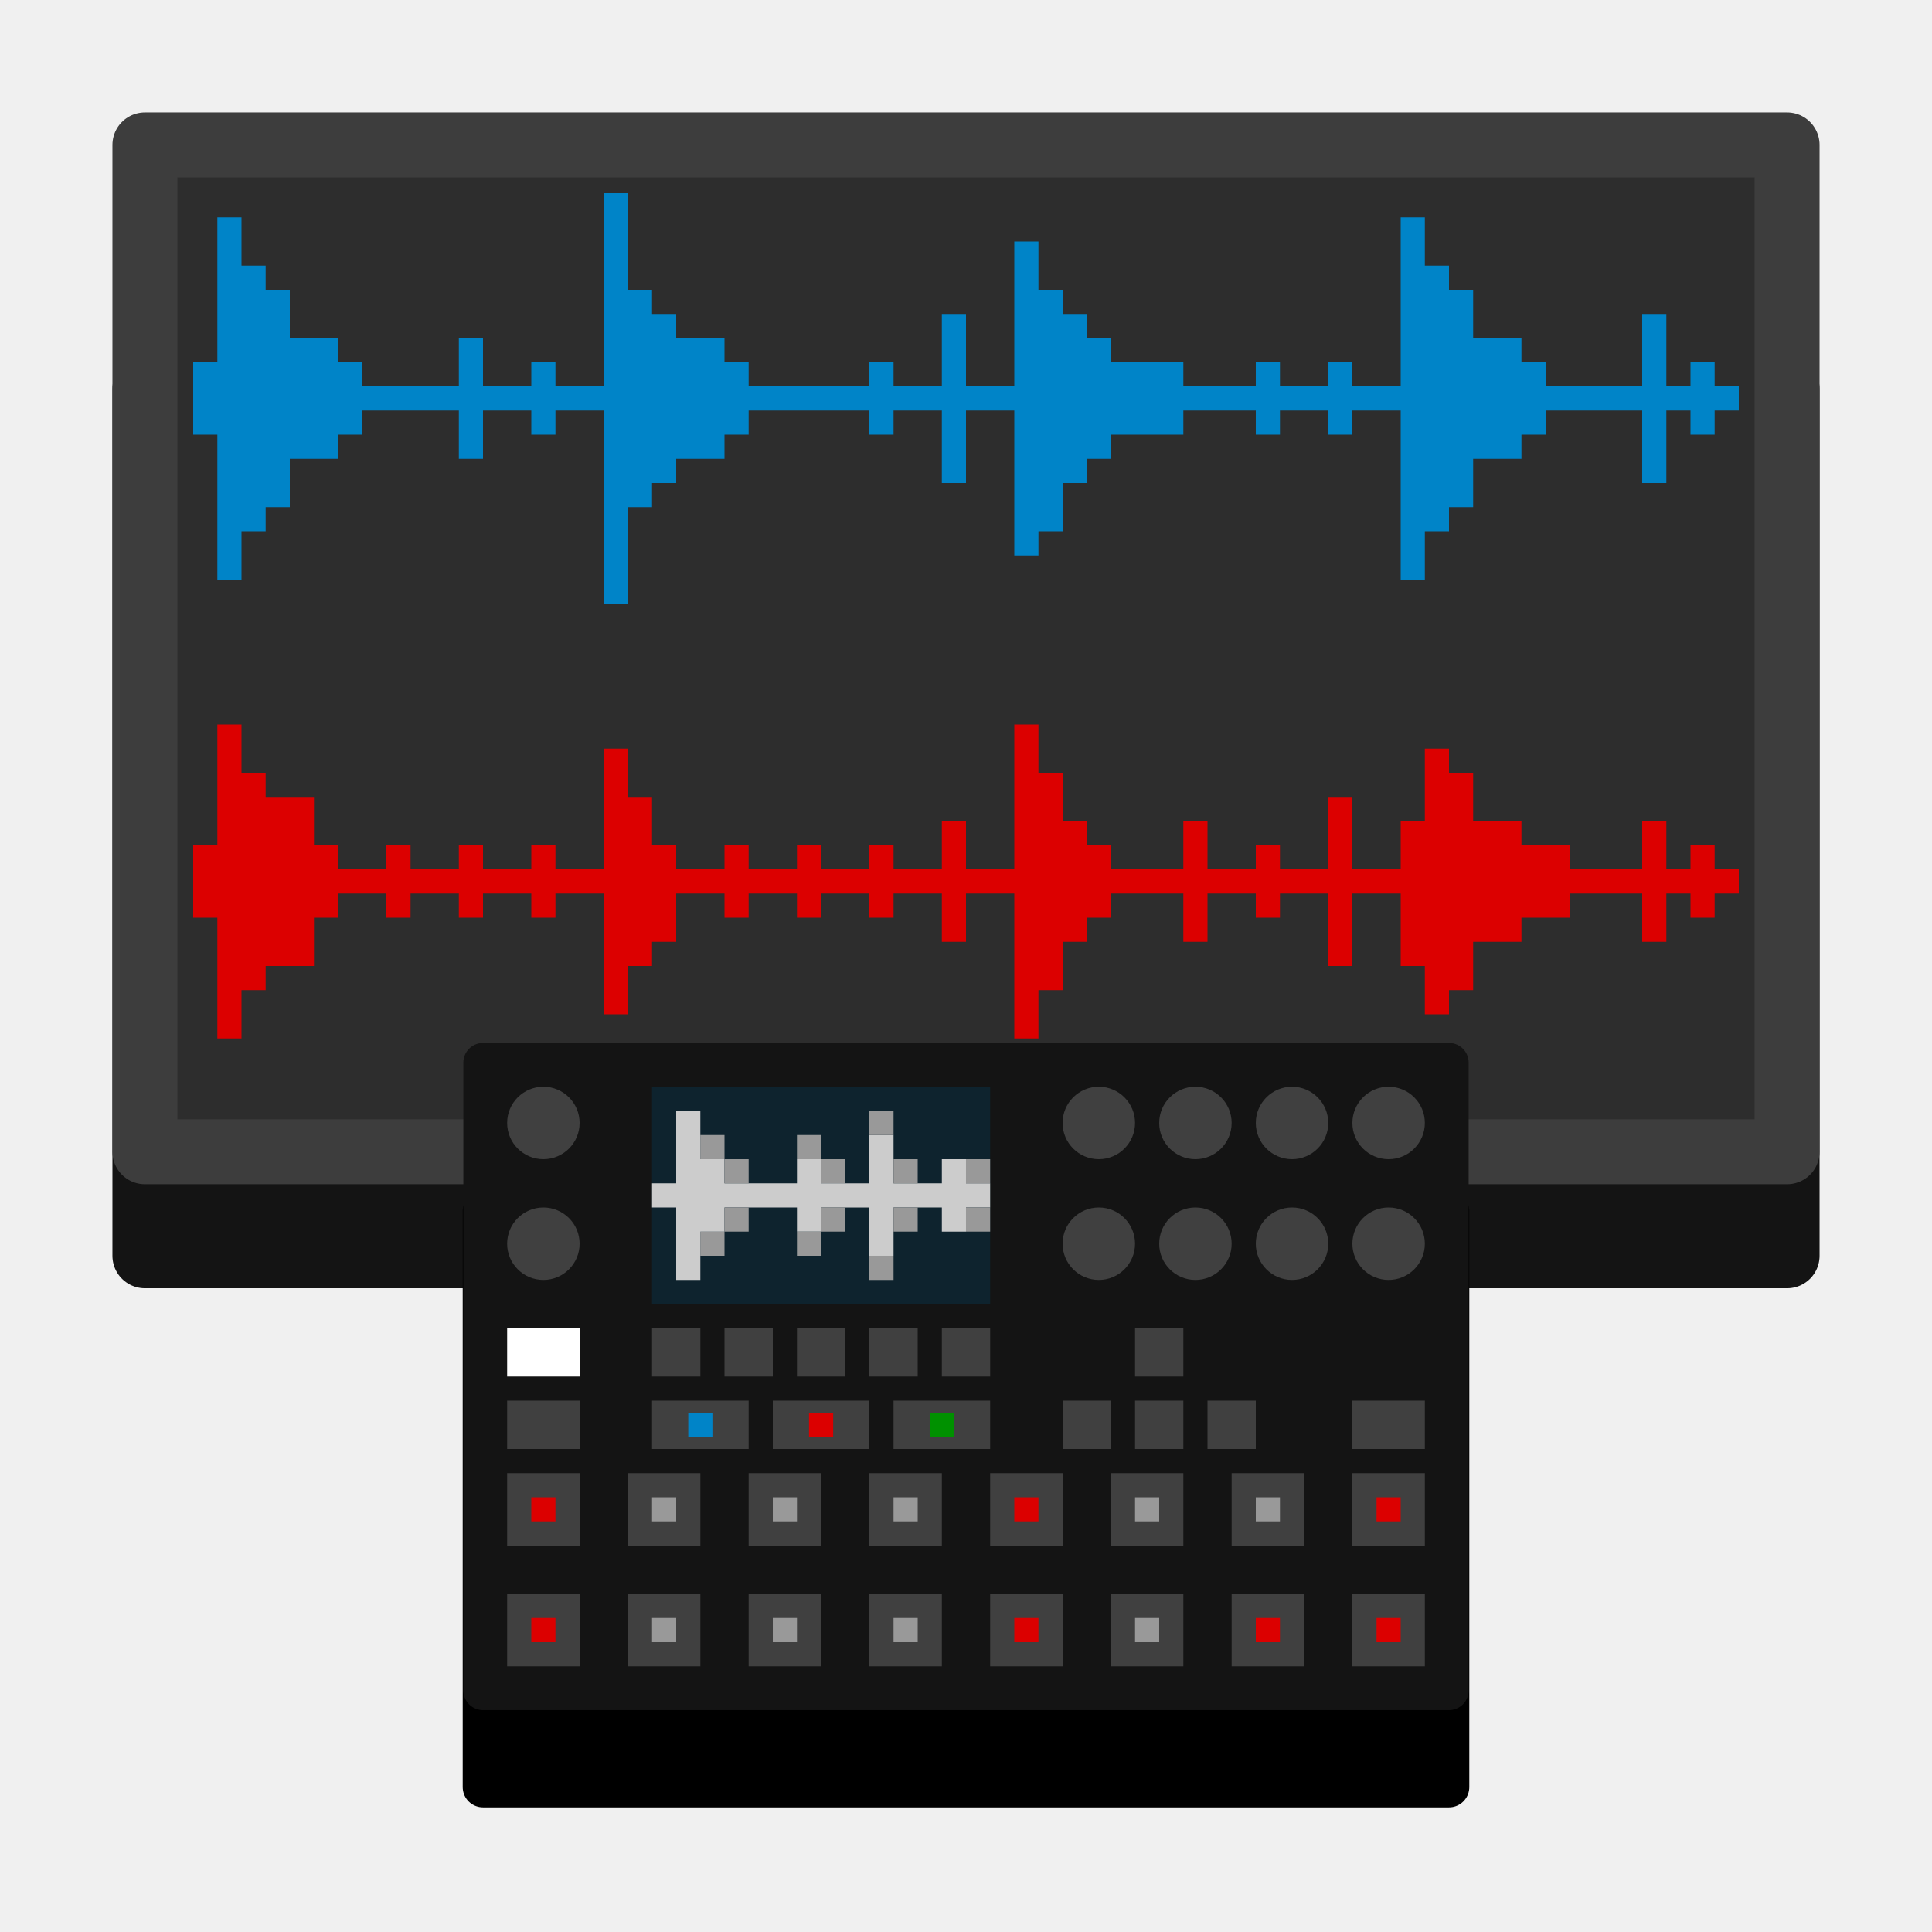
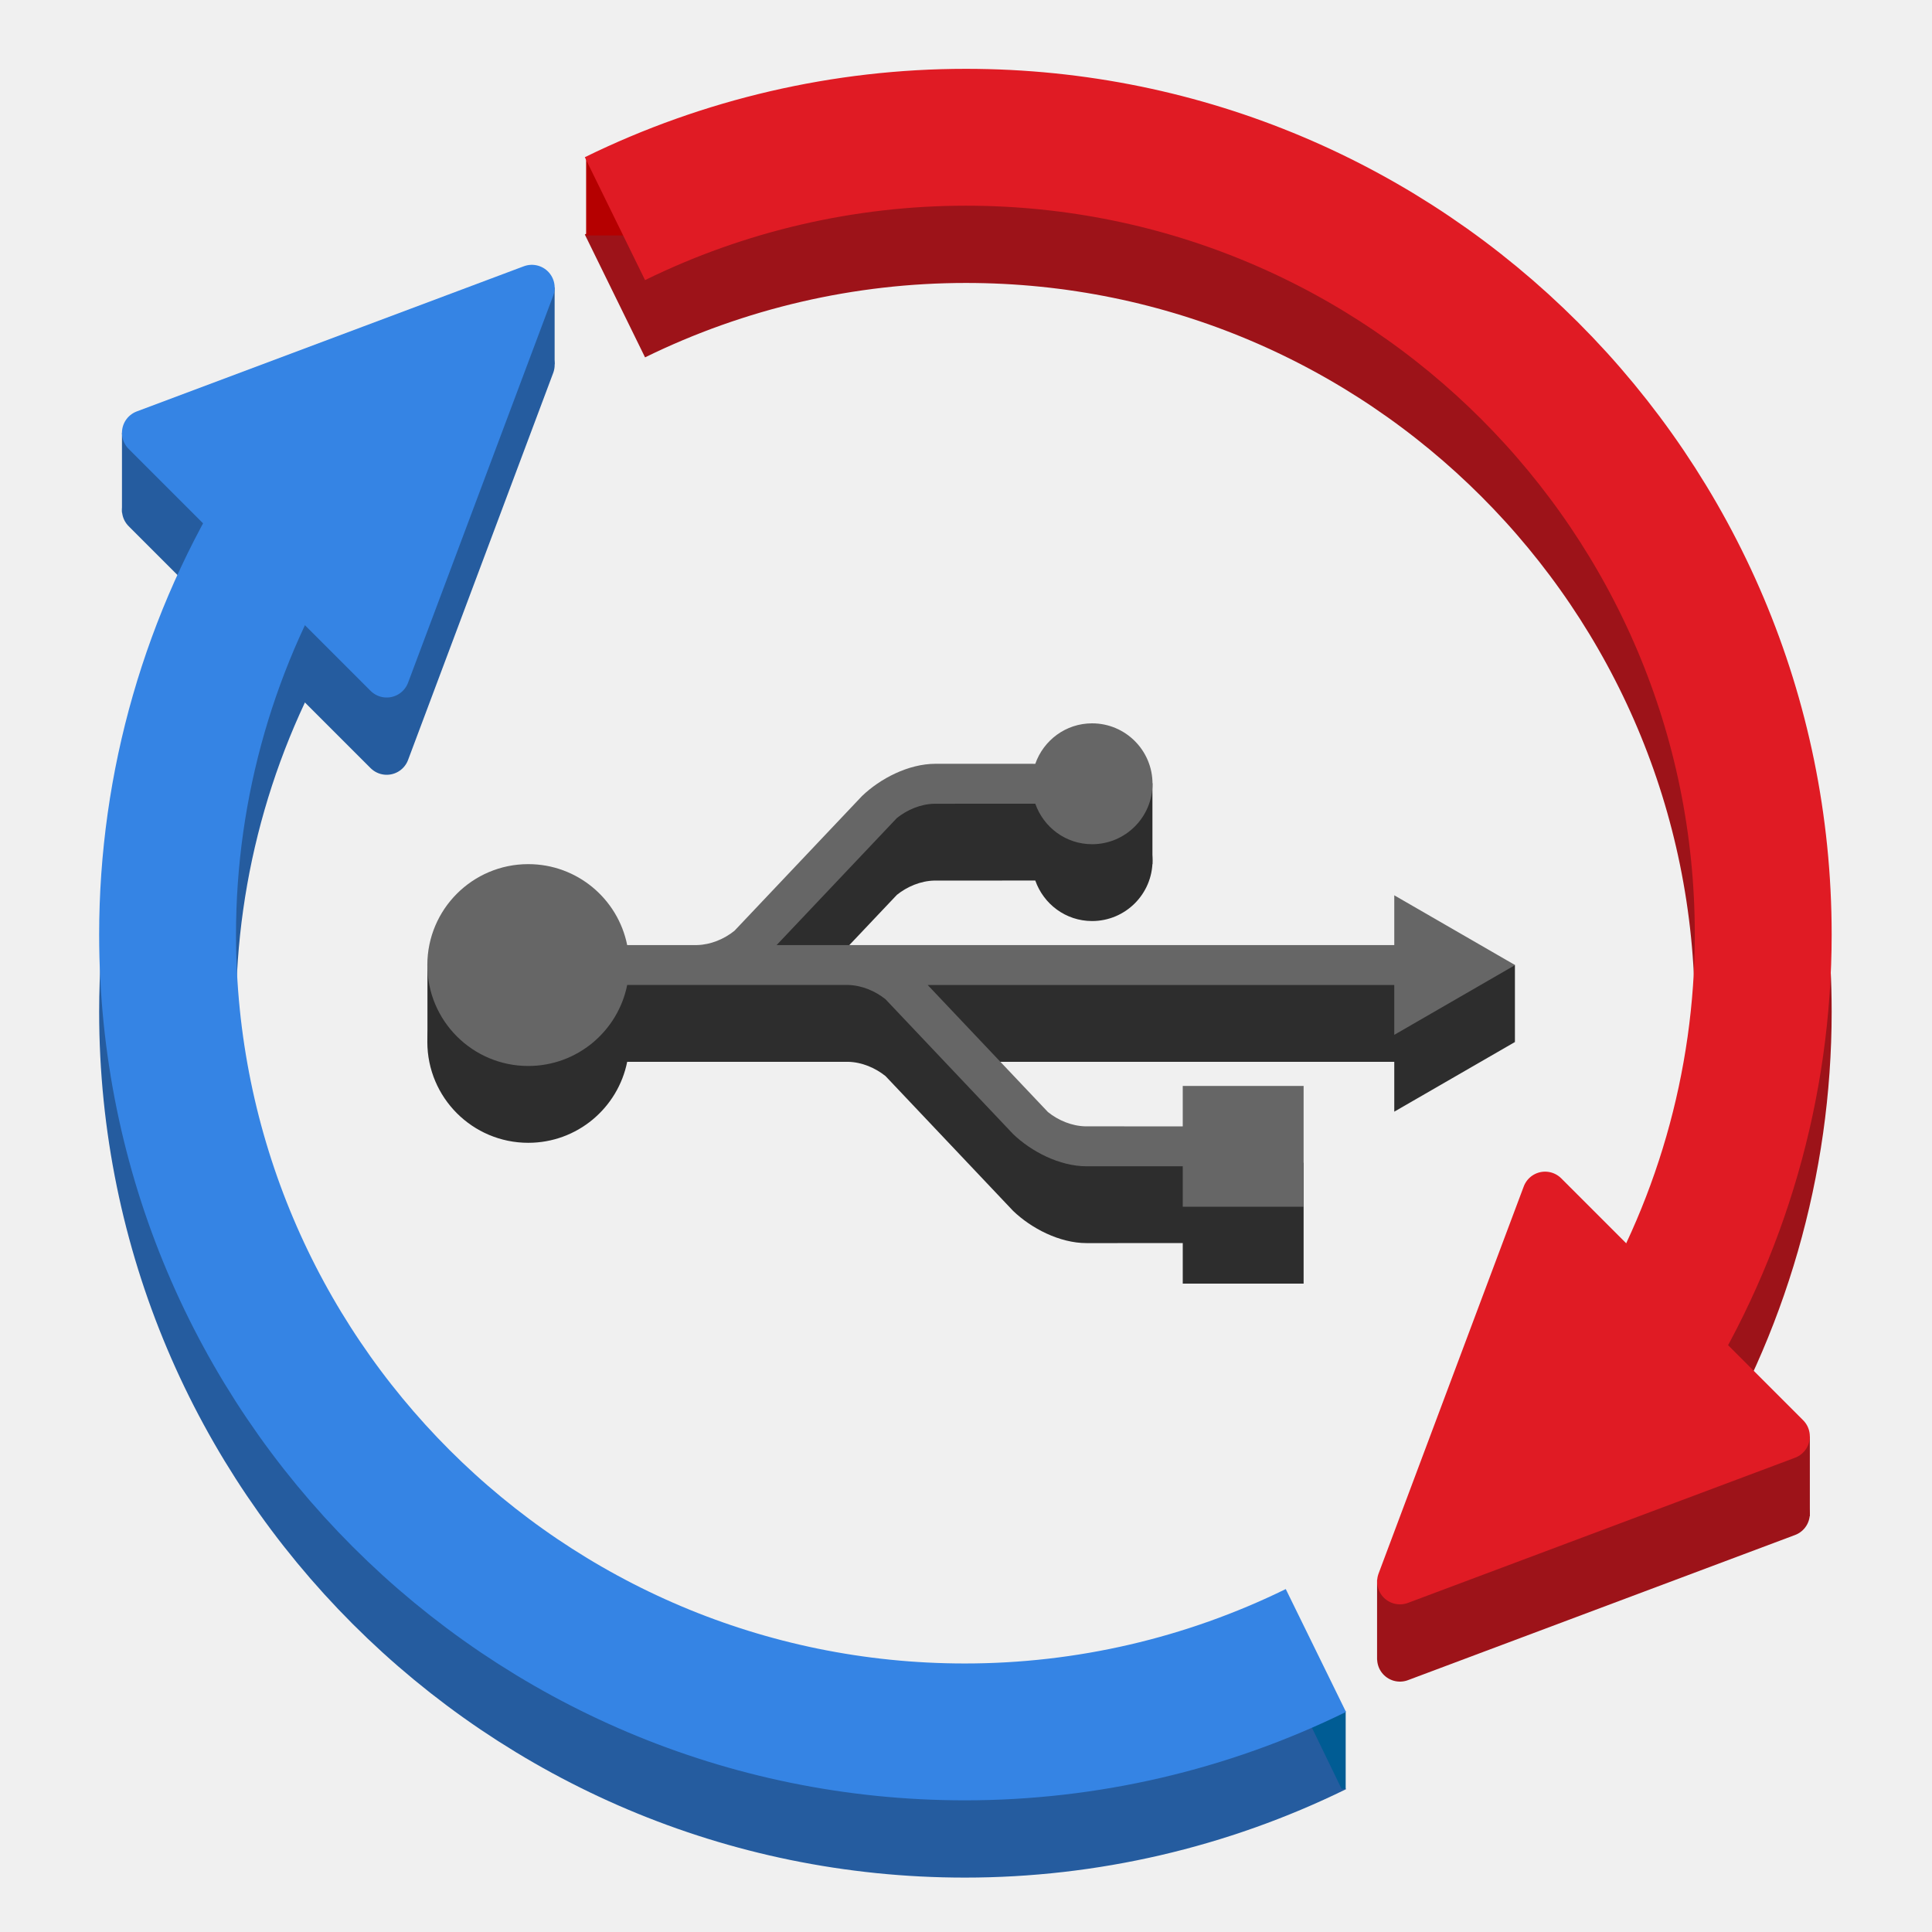
<svg xmlns="http://www.w3.org/2000/svg" width="800" height="800" viewBox="0 0 211.667 211.667" version="1.1" id="svg8">
  <defs id="defs2" />
  <g id="layer2" />
  <g id="layer1" transform="translate(0,-85.33332)" style="display:inline" />
-   <rect style="opacity:0.998;fill:#141414;fill-opacity:1;fill-rule:evenodd;stroke:#141414;stroke-width:7.115;stroke-linecap:round;stroke-linejoin:round;stroke-miterlimit:4;stroke-dasharray:none;stroke-opacity:1;paint-order:normal" id="rect1605-1" width="179.917" height="94.979" x="15.875" y="42.605" />
-   <rect style="opacity:0.998;fill:#2d2d2d;fill-opacity:1;fill-rule:evenodd;stroke:#3d3d3d;stroke-width:7.115;stroke-linecap:round;stroke-linejoin:round;stroke-miterlimit:4;stroke-dasharray:none;stroke-opacity:1;paint-order:normal" id="rect3539-49" width="179.917" height="110.312" x="15.875" y="15.875" />
-   <rect style="opacity:0.998;fill:#000000;fill-opacity:1;fill-rule:evenodd;stroke:#000000;stroke-width:4.448;stroke-linecap:round;stroke-linejoin:round;stroke-miterlimit:4;stroke-dasharray:none;stroke-opacity:1;paint-order:normal" id="rect1605-1-3-2" width="105.833" height="63.105" x="52.917" y="132.687" />
-   <rect style="opacity:0.998;fill:#141414;fill-opacity:1;fill-rule:evenodd;stroke:#141414;stroke-width:4.309;stroke-linecap:round;stroke-linejoin:round;stroke-miterlimit:4;stroke-dasharray:none;stroke-opacity:1;paint-order:normal" id="rect3539-49-6-1" width="105.833" height="68.792" x="52.917" y="116.417" />
-   <path style="fill:#404040;fill-opacity:1;stroke:none;stroke-width:0.648px;stroke-linecap:butt;stroke-linejoin:miter;stroke-opacity:1" d="m 55.562,153.458 c 7.938,0 7.938,0 7.938,0 V 158.75 h -7.938 z" id="path1660-6-3-5-6-22-1-8-8-3" />
-   <circle style="opacity:0.998;fill:#404040;fill-rule:evenodd;stroke:none;stroke-width:5.953;stroke-linecap:round;stroke-linejoin:round" id="path1195-3" cx="130.969" cy="123.031" r="3.969" />
-   <path style="fill:#404040;fill-opacity:1;stroke:none;stroke-width:0.794px;stroke-linecap:butt;stroke-linejoin:miter;stroke-opacity:1" d="m 68.792,161.396 c 7.938,0 7.938,0 7.938,0 v 7.938 h -7.938 z" id="path1660-6-3-5-4-78" />
-   <path style="fill:#404040;fill-opacity:1;stroke:none;stroke-width:0.794px;stroke-linecap:butt;stroke-linejoin:miter;stroke-opacity:1" d="m 55.562,161.396 c 7.938,0 7.938,0 7.938,0 v 7.938 h -7.938 z" id="path1660-6-3-5-6-5" />
-   <path style="fill:#0e232e;fill-opacity:1;stroke:none;stroke-width:2.97px;stroke-linecap:butt;stroke-linejoin:miter;stroke-opacity:1" d="m 71.437,119.062 c 37.042,0 37.042,0 37.042,0 V 142.875 H 71.437 Z" id="path1660-6-3-5-6-8-7" />
-   <path style="fill:#404040;fill-opacity:1;stroke:none;stroke-width:0.794px;stroke-linecap:butt;stroke-linejoin:miter;stroke-opacity:1" d="m 82.021,161.396 c 7.938,0 7.938,0 7.938,0 v 7.938 h -7.938 z" id="path1660-6-3-5-4-0-2" />
-   <path style="fill:#404040;fill-opacity:1;stroke:none;stroke-width:0.794px;stroke-linecap:butt;stroke-linejoin:miter;stroke-opacity:1" d="m 148.167,161.396 c 7.938,0 7.938,0 7.938,0 v 7.938 h -7.938 z" id="path1660-6-3-5-4-6-4" />
-   <path style="fill:#404040;fill-opacity:1;stroke:none;stroke-width:0.794px;stroke-linecap:butt;stroke-linejoin:miter;stroke-opacity:1" d="m 95.25,161.396 c 7.938,0 7.938,0 7.938,0 v 7.938 H 95.25 Z" id="path1660-6-3-5-4-1-7" />
-   <path style="fill:#404040;fill-opacity:1;stroke:none;stroke-width:0.794px;stroke-linecap:butt;stroke-linejoin:miter;stroke-opacity:1" d="m 108.479,161.396 c 7.938,0 7.938,0 7.938,0 v 7.938 h -7.938 z" id="path1660-6-3-5-4-5-7" />
-   <path style="fill:#404040;fill-opacity:1;stroke:none;stroke-width:0.794px;stroke-linecap:butt;stroke-linejoin:miter;stroke-opacity:1" d="m 121.708,161.396 c 7.938,0 7.938,0 7.938,0 v 7.938 h -7.938 z" id="path1660-6-3-5-4-9-54" />
-   <path style="fill:#404040;fill-opacity:1;stroke:none;stroke-width:0.794px;stroke-linecap:butt;stroke-linejoin:miter;stroke-opacity:1" d="m 134.938,161.396 c 7.938,0 7.938,0 7.938,0 v 7.938 h -7.938 z" id="path1660-6-3-5-4-4-8" />
-   <path style="fill:#404040;fill-opacity:1;stroke:none;stroke-width:0.794px;stroke-linecap:butt;stroke-linejoin:miter;stroke-opacity:1" d="m 68.792,174.625 c 7.938,0 7.938,0 7.938,0 v 7.938 h -7.938 z" id="path1660-6-3-5-4-7-1" />
-   <path style="fill:#404040;fill-opacity:1;stroke:none;stroke-width:0.794px;stroke-linecap:butt;stroke-linejoin:miter;stroke-opacity:1" d="m 55.562,174.625 c 7.938,0 7.938,0 7.938,0 v 7.938 h -7.938 z" id="path1660-6-3-5-6-7-2" />
-   <path style="fill:#404040;fill-opacity:1;stroke:none;stroke-width:0.794px;stroke-linecap:butt;stroke-linejoin:miter;stroke-opacity:1" d="m 82.021,174.625 c 7.938,0 7.938,0 7.938,0 v 7.938 h -7.938 z" id="path1660-6-3-5-4-0-6-8" />
-   <path style="fill:#404040;fill-opacity:1;stroke:none;stroke-width:0.794px;stroke-linecap:butt;stroke-linejoin:miter;stroke-opacity:1" d="m 148.167,174.625 c 7.938,0 7.938,0 7.938,0 v 7.938 h -7.938 z" id="path1660-6-3-5-4-6-7-9" />
-   <path style="fill:#404040;fill-opacity:1;stroke:none;stroke-width:0.794px;stroke-linecap:butt;stroke-linejoin:miter;stroke-opacity:1" d="m 95.25,174.625 c 7.938,0 7.938,0 7.938,0 v 7.938 H 95.25 Z" id="path1660-6-3-5-4-1-3-3" />
-   <path style="fill:#404040;fill-opacity:1;stroke:none;stroke-width:0.794px;stroke-linecap:butt;stroke-linejoin:miter;stroke-opacity:1" d="m 108.479,174.625 c 7.938,0 7.938,0 7.938,0 v 7.938 h -7.938 z" id="path1660-6-3-5-4-5-6-6" />
-   <path style="fill:#404040;fill-opacity:1;stroke:none;stroke-width:0.794px;stroke-linecap:butt;stroke-linejoin:miter;stroke-opacity:1" d="m 121.708,174.625 c 7.938,0 7.938,0 7.938,0 v 7.938 h -7.938 z" id="path1660-6-3-5-4-9-5-8" />
-   <path style="fill:#404040;fill-opacity:1;stroke:none;stroke-width:0.794px;stroke-linecap:butt;stroke-linejoin:miter;stroke-opacity:1" d="m 134.938,174.625 c 7.938,0 7.938,0 7.938,0 v 7.938 h -7.938 z" id="path1660-6-3-5-4-4-6-0" />
-   <path style="fill:#404040;fill-opacity:1;stroke:none;stroke-width:0.529px;stroke-linecap:butt;stroke-linejoin:miter;stroke-opacity:1" d="m 124.354,145.521 c 5.292,0 5.292,0 5.292,0 v 5.292 h -5.292 z" id="path1660-6-3-5-6-5-3-1" />
-   <path style="fill:#404040;fill-opacity:1;stroke:none;stroke-width:0.529px;stroke-linecap:butt;stroke-linejoin:miter;stroke-opacity:1" d="m 124.354,153.458 c 5.292,0 5.292,0 5.292,0 V 158.75 h -5.292 z" id="path1660-6-3-5-6-26-8-0-0" />
-   <path style="fill:#404040;fill-opacity:1;stroke:none;stroke-width:0.529px;stroke-linecap:butt;stroke-linejoin:miter;stroke-opacity:1" d="m 116.417,153.458 c 5.292,0 5.292,0 5.292,0 V 158.75 h -5.292 z" id="path1660-6-3-5-6-22-1-8-8" />
-   <path style="fill:#404040;fill-opacity:1;stroke:none;stroke-width:0.529px;stroke-linecap:butt;stroke-linejoin:miter;stroke-opacity:1" d="m 132.292,153.458 c 5.292,0 5.292,0 5.292,0 V 158.75 h -5.292 z" id="path1660-6-3-5-6-27-1-2-8-5" />
-   <path style="fill:#404040;fill-opacity:1;stroke:none;stroke-width:0.529px;stroke-linecap:butt;stroke-linejoin:miter;stroke-opacity:1" d="m 71.438,145.521 c 5.292,0 5.292,0 5.292,0 v 5.292 H 71.438 Z" id="path1660-6-3-5-6-89-5-0" />
-   <path style="fill:#404040;fill-opacity:1;stroke:none;stroke-width:0.529px;stroke-linecap:butt;stroke-linejoin:miter;stroke-opacity:1" d="m 79.375,145.521 c 5.292,0 5.292,0 5.292,0 v 5.292 H 79.375 Z" id="path1660-6-3-5-6-89-0-6" />
-   <path style="fill:#404040;fill-opacity:1;stroke:none;stroke-width:0.529px;stroke-linecap:butt;stroke-linejoin:miter;stroke-opacity:1" d="m 87.312,145.521 c 5.292,0 5.292,0 5.292,0 v 5.292 H 87.312 Z" id="path1660-6-3-5-6-89-9-46" />
-   <path style="fill:#404040;fill-opacity:1;stroke:none;stroke-width:0.529px;stroke-linecap:butt;stroke-linejoin:miter;stroke-opacity:1" d="m 95.25,145.521 c 5.292,0 5.292,0 5.292,0 v 5.292 h -5.292 z" id="path1660-6-3-5-6-89-6-2" />
-   <path style="fill:#404040;fill-opacity:1;stroke:none;stroke-width:0.529px;stroke-linecap:butt;stroke-linejoin:miter;stroke-opacity:1" d="m 103.188,145.521 c 5.292,0 5.292,0 5.292,0 v 5.292 h -5.292 z" id="path1660-6-3-5-6-89-3-5" />
-   <path style="fill:#ffffff;fill-opacity:1;stroke:none;stroke-width:0.648px;stroke-linecap:butt;stroke-linejoin:miter;stroke-opacity:1" d="m 55.562,145.521 c 7.938,0 7.938,0 7.938,0 v 5.292 h -7.938 z" id="path1660-6-3-5-6-26-3-1-8" />
-   <path style="fill:#dc0000;fill-opacity:1;stroke:none;stroke-width:0.265px;stroke-linecap:butt;stroke-linejoin:miter;stroke-opacity:1" d="m 150.812,177.271 c 2.646,0 2.646,0 2.646,0 v 2.646 h -2.646 z" id="path1660-6-9-7-4-1-06" />
-   <path style="fill:#404040;fill-opacity:1;stroke:none;stroke-width:0.748px;stroke-linecap:butt;stroke-linejoin:miter;stroke-opacity:1" d="m 71.438,153.458 c 10.583,0 10.583,0 10.583,0 V 158.75 H 71.438 Z" id="path1660-6-3-5-6-26-3-6-1-7-1" />
-   <path style="fill:#404040;fill-opacity:1;stroke:none;stroke-width:0.748px;stroke-linecap:butt;stroke-linejoin:miter;stroke-opacity:1" d="m 84.667,153.458 c 10.583,0 10.583,0 10.583,0 v 5.292 H 84.667 Z" id="path1660-6-3-5-6-26-3-6-1-5-3" />
-   <path style="fill:#404040;fill-opacity:1;stroke:none;stroke-width:0.748px;stroke-linecap:butt;stroke-linejoin:miter;stroke-opacity:1" d="m 97.896,153.458 c 10.583,0 10.583,0 10.583,0 V 158.75 H 97.896 Z" id="path1660-6-3-5-6-26-3-6-1-9-1" />
-   <path style="fill:#dc0000;fill-opacity:1;stroke:none;stroke-width:0.265px;stroke-linecap:butt;stroke-linejoin:miter;stroke-opacity:1" d="m 88.635,154.781 c 2.646,0 2.646,0 2.646,0 v 2.646 h -2.646 z" id="path1660-6-9-7-4-3-6-1" />
-   <path style="fill:#009100;fill-opacity:1;stroke:none;stroke-width:0.265px;stroke-linecap:butt;stroke-linejoin:miter;stroke-opacity:1" d="m 101.865,154.781 c 2.646,0 2.646,0 2.646,0 v 2.646 h -2.646 z" id="path1660-6-3-5-6-26-3-6-3-0-0" />
-   <path style="fill:#0084c8;fill-opacity:1;stroke:none;stroke-width:0.265px;stroke-linecap:butt;stroke-linejoin:miter;stroke-opacity:1" d="m 75.406,154.781 c 2.646,0 2.646,0 2.646,0 v 2.646 h -2.646 z" id="path1660-6-1-8-2-3" />
-   <circle style="opacity:0.998;fill:#404040;fill-rule:evenodd;stroke:none;stroke-width:5.953;stroke-linecap:round;stroke-linejoin:round" id="path1195" cx="120.385" cy="123.031" r="3.969" />
-   <circle style="opacity:0.998;fill:#404040;fill-rule:evenodd;stroke:none;stroke-width:5.953;stroke-linecap:round;stroke-linejoin:round" id="path1195-6" cx="141.552" cy="123.031" r="3.969" />
-   <circle style="opacity:0.998;fill:#404040;fill-rule:evenodd;stroke:none;stroke-width:5.953;stroke-linecap:round;stroke-linejoin:round" id="path1195-7" cx="152.135" cy="123.031" r="3.969" />
-   <circle style="opacity:0.998;fill:#404040;fill-rule:evenodd;stroke:none;stroke-width:5.953;stroke-linecap:round;stroke-linejoin:round" id="path1195-3-5" cx="130.969" cy="136.26" r="3.969" />
-   <circle style="opacity:0.998;fill:#404040;fill-rule:evenodd;stroke:none;stroke-width:5.953;stroke-linecap:round;stroke-linejoin:round" id="path1195-35" cx="120.385" cy="136.26" r="3.969" />
-   <circle style="opacity:0.998;fill:#404040;fill-rule:evenodd;stroke:none;stroke-width:5.953;stroke-linecap:round;stroke-linejoin:round" id="path1195-6-6" cx="141.552" cy="136.26" r="3.969" />
-   <circle style="opacity:0.998;fill:#404040;fill-rule:evenodd;stroke:none;stroke-width:5.953;stroke-linecap:round;stroke-linejoin:round" id="path1195-7-2" cx="152.135" cy="136.26" r="3.969" />
-   <circle style="opacity:0.998;fill:#404040;fill-rule:evenodd;stroke:none;stroke-width:5.953;stroke-linecap:round;stroke-linejoin:round" id="path1195-9" cx="59.531" cy="123.031" r="3.969" />
-   <circle style="opacity:0.998;fill:#404040;fill-rule:evenodd;stroke:none;stroke-width:5.953;stroke-linecap:round;stroke-linejoin:round" id="path1195-35-6" cx="59.531" cy="136.26" r="3.969" />
-   <path style="fill:#dc0000;fill-opacity:1;stroke:none;stroke-width:0.265px;stroke-linecap:butt;stroke-linejoin:miter;stroke-opacity:1" d="m 137.583,177.271 c 2.646,0 2.646,0 2.646,0 v 2.646 h -2.646 z" id="path1660-6-9-7-4-1-06-6" />
-   <path style="fill:#dc0000;fill-opacity:1;stroke:none;stroke-width:0.265px;stroke-linecap:butt;stroke-linejoin:miter;stroke-opacity:1" d="m 111.125,177.271 c 2.646,0 2.646,0 2.646,0 v 2.646 H 111.125 Z" id="path1660-6-9-7-4-1-06-7" />
-   <path style="fill:#dc0000;fill-opacity:1;stroke:none;stroke-width:0.265px;stroke-linecap:butt;stroke-linejoin:miter;stroke-opacity:1" d="m 111.125,164.042 c 2.646,0 2.646,0 2.646,0 v 2.646 H 111.125 Z" id="path1660-6-9-7-4-1-06-5" />
-   <path style="fill:#dc0000;fill-opacity:1;stroke:none;stroke-width:0.265px;stroke-linecap:butt;stroke-linejoin:miter;stroke-opacity:1" d="m 150.812,164.042 c 2.646,0 2.646,0 2.646,0 v 2.646 h -2.646 z" id="path1660-6-9-7-4-1-06-3" />
-   <path style="fill:#dc0000;fill-opacity:1;stroke:none;stroke-width:0.265px;stroke-linecap:butt;stroke-linejoin:miter;stroke-opacity:1" d="m 58.208,164.042 c 2.646,0 2.646,0 2.646,0 v 2.646 h -2.646 z" id="path1660-6-9-7-4-1-06-56" />
-   <path style="fill:#dc0000;fill-opacity:1;stroke:none;stroke-width:0.265px;stroke-linecap:butt;stroke-linejoin:miter;stroke-opacity:1" d="m 58.208,177.271 c 2.646,0 2.646,0 2.646,0 v 2.646 h -2.646 z" id="path1660-6-9-7-4-1-06-2" />
-   <path style="fill:#999999;fill-opacity:1;stroke:none;stroke-width:0.265px;stroke-linecap:butt;stroke-linejoin:miter;stroke-opacity:1" d="m 71.438,164.042 c 2.646,0 2.646,0 2.646,0 v 2.646 h -2.646 z" id="path1660-6-1-8-2-3-1" />
-   <path style="fill:#999999;fill-opacity:1;stroke:none;stroke-width:0.265px;stroke-linecap:butt;stroke-linejoin:miter;stroke-opacity:1" d="m 84.667,164.042 c 2.646,0 2.646,0 2.646,0 v 2.646 h -2.646 z" id="path1660-6-1-8-2-3-1-2" />
-   <path style="fill:#999999;fill-opacity:1;stroke:none;stroke-width:0.265px;stroke-linecap:butt;stroke-linejoin:miter;stroke-opacity:1" d="m 97.896,164.042 c 2.646,0 2.646,0 2.646,0 v 2.646 h -2.646 z" id="path1660-6-1-8-2-3-1-7" />
-   <path style="fill:#999999;fill-opacity:1;stroke:none;stroke-width:0.265px;stroke-linecap:butt;stroke-linejoin:miter;stroke-opacity:1" d="m 124.354,164.042 c 2.646,0 2.646,0 2.646,0 v 2.646 h -2.646 z" id="path1660-6-1-8-2-3-1-0" />
-   <path style="fill:#999999;fill-opacity:1;stroke:none;stroke-width:0.265px;stroke-linecap:butt;stroke-linejoin:miter;stroke-opacity:1" d="m 137.583,164.042 c 2.646,0 2.646,0 2.646,0 v 2.646 h -2.646 z" id="path1660-6-1-8-2-3-1-9" />
-   <path style="fill:#999999;fill-opacity:1;stroke:none;stroke-width:0.265px;stroke-linecap:butt;stroke-linejoin:miter;stroke-opacity:1" d="m 124.354,177.271 c 2.646,0 2.646,0 2.646,0 v 2.646 h -2.646 z" id="path1660-6-1-8-2-3-1-3" />
-   <path style="fill:#999999;fill-opacity:1;stroke:none;stroke-width:0.265px;stroke-linecap:butt;stroke-linejoin:miter;stroke-opacity:1" d="m 97.896,177.271 c 2.646,0 2.646,0 2.646,0 v 2.646 h -2.646 z" id="path1660-6-1-8-2-3-1-6" />
-   <path style="fill:#999999;fill-opacity:1;stroke:none;stroke-width:0.265px;stroke-linecap:butt;stroke-linejoin:miter;stroke-opacity:1" d="m 84.667,177.271 c 2.646,0 2.646,0 2.646,0 v 2.646 h -2.646 z" id="path1660-6-1-8-2-3-1-06" />
-   <path style="fill:#999999;fill-opacity:1;stroke:none;stroke-width:0.265px;stroke-linecap:butt;stroke-linejoin:miter;stroke-opacity:1" d="m 71.438,177.271 c 2.646,0 2.646,0 2.646,0 v 2.646 h -2.646 z" id="path1660-6-1-8-2-3-1-26" />
-   <path style="fill:#999999;fill-opacity:1;stroke:none;stroke-width:0.265px;stroke-linecap:butt;stroke-linejoin:miter;stroke-opacity:1" d="m 76.729,124.354 c 2.646,0 2.646,0 2.646,0 V 127 h -2.646 z" id="path1660-0-5-3-3-9-1" />
-   <path style="fill:#999999;fill-opacity:1;stroke:none;stroke-width:0.265px;stroke-linecap:butt;stroke-linejoin:miter;stroke-opacity:1" d="m 76.729,134.938 c 2.646,0 2.646,0 2.646,0 v 2.646 h -2.646 z" id="path1660-0-5-3-3-9-1-2" />
-   <path id="path1660-22-2" style="fill:#0084c8;fill-opacity:1;stroke:none;stroke-width:8px;stroke-linecap:butt;stroke-linejoin:miter;stroke-opacity:1" d="M 250 80 L 250 160 L 230 160 L 230 150 L 220 150 L 220 160 L 200 160 L 200 140 L 190 140 L 190 160 L 150 160 L 150 150 L 140 150 L 140 140 L 120 140 L 120 120 L 110 120 L 110 110 L 100 110 L 100 90 L 90 90 L 90 150 L 80 150 L 80 160 L 80 170 L 80 180 L 90 180 L 90 240 L 100 240 L 100 220 L 110 220 L 110 210 L 120 210 L 120 190 L 140 190 L 140 180 L 150 180 L 150 170 L 190 170 L 190 190 L 200 190 L 200 170 L 220 170 L 220 180 L 230 180 L 230 170 L 250 170 L 250 250 L 260 250 L 260 210 L 270 210 L 270 200 L 280 200 L 280 190 L 300 190 L 300 180 L 310 180 L 310 170 L 360 170 L 360 180 L 370 180 L 370 170 L 390 170 L 390 200 L 400 200 L 400 170 L 420 170 L 420 230 L 430 230 L 430 220 L 440 220 L 440 200 L 450 200 L 450 190 L 460 190 L 460 180 L 490 180 L 490 170 L 520 170 L 520 180 L 530 180 L 530 170 L 550 170 L 550 180 L 560 180 L 560 170 L 580 170 L 580 240 L 590 240 L 590 220 L 600 220 L 600 210 L 610 210 L 610 190 L 630 190 L 630 180 L 640 180 L 640 170 L 680 170 L 680 200 L 690 200 L 690 170 L 700 170 L 700 180 L 710 180 L 710 170 L 720 170 L 720 160 L 710 160 L 710 150 L 700 150 L 700 160 L 690 160 L 690 130 L 680 130 L 680 160 L 640 160 L 640 150 L 630 150 L 630 140 L 610 140 L 610 120 L 600 120 L 600 110 L 590 110 L 590 90 L 580 90 L 580 160 L 560 160 L 560 150 L 550 150 L 550 160 L 530 160 L 530 150 L 520 150 L 520 160 L 490 160 L 490 150 L 460 150 L 460 140 L 450 140 L 450 130 L 440 130 L 440 120 L 430 120 L 430 100 L 420 100 L 420 160 L 400 160 L 400 130 L 390 130 L 390 160 L 370 160 L 370 150 L 360 150 L 360 160 L 310 160 L 310 150 L 300 150 L 300 140 L 280 140 L 280 130 L 270 130 L 270 120 L 260 120 L 260 80 L 250 80 z " transform="scale(0.2645833)" />
-   <path id="path1660-22-2-0" style="fill:#dc0000;fill-opacity:1;stroke:none;stroke-width:8px;stroke-linecap:butt;stroke-linejoin:miter;stroke-opacity:1" d="M 90 300 L 90 350 L 80 350 L 80 360 L 80 370 L 80 380 L 90 380 L 90 430 L 100 430 L 100 410 L 110 410 L 110 400 L 130 400 L 130 380 L 140 380 L 140 370 L 160 370 L 160 380 L 170 380 L 170 370 L 190 370 L 190 380 L 200 380 L 200 370 L 220 370 L 220 380 L 230 380 L 230 370 L 250 370 L 250 420 L 260 420 L 260 400 L 270 400 L 270 390 L 280 390 L 280 370 L 300 370 L 300 380 L 310 380 L 310 370 L 330 370 L 330 380 L 340 380 L 340 370 L 360 370 L 360 380 L 370 380 L 370 370 L 390 370 L 390 390 L 400 390 L 400 370 L 420 370 L 420 430 L 430 430 L 430 410 L 440 410 L 440 390 L 450 390 L 450 380 L 460 380 L 460 370 L 490 370 L 490 390 L 500 390 L 500 370 L 520 370 L 520 380 L 530 380 L 530 370 L 550 370 L 550 400 L 560 400 L 560 370 L 580 370 L 580 400 L 590 400 L 590 420 L 600 420 L 600 410 L 610 410 L 610 390 L 630 390 L 630 380 L 650 380 L 650 370 L 680 370 L 680 390 L 690 390 L 690 370 L 700 370 L 700 380 L 710 380 L 710 370 L 720 370 L 720 360 L 710 360 L 710 350 L 700 350 L 700 360 L 690 360 L 690 340 L 680 340 L 680 360 L 650 360 L 650 350 L 630 350 L 630 340 L 610 340 L 610 320 L 600 320 L 600 310 L 590 310 L 590 340 L 580 340 L 580 360 L 560 360 L 560 330 L 550 330 L 550 360 L 530 360 L 530 350 L 520 350 L 520 360 L 500 360 L 500 340 L 490 340 L 490 360 L 460 360 L 460 350 L 450 350 L 450 340 L 440 340 L 440 320 L 430 320 L 430 300 L 420 300 L 420 360 L 400 360 L 400 340 L 390 340 L 390 360 L 370 360 L 370 350 L 360 350 L 360 360 L 340 360 L 340 350 L 330 350 L 330 360 L 310 360 L 310 350 L 300 350 L 300 360 L 280 360 L 280 350 L 270 350 L 270 330 L 260 330 L 260 310 L 250 310 L 250 360 L 230 360 L 230 350 L 220 350 L 220 360 L 200 360 L 200 350 L 190 350 L 190 360 L 170 360 L 170 350 L 160 350 L 160 360 L 140 360 L 140 350 L 130 350 L 130 330 L 110 330 L 110 320 L 100 320 L 100 300 L 90 300 z " transform="scale(0.2645833)" />
-   <path id="path1660-0-5-3-56-6" style="fill:#cccccc;fill-opacity:1;stroke:none;stroke-width:0.458px;stroke-linecap:butt;stroke-linejoin:miter;stroke-opacity:1" d="m 74.083,121.708 v 7.938 h -2.646 v 2.646 h 2.646 v 7.938 h 2.646 v -5.292 h 2.646 v -2.646 h 7.938 v 2.646 h 2.646 V 127 h -2.646 v 2.646 h -7.938 V 127 h -2.646 v -5.292 z m 21.167,2.646 v 13.229 h 2.646 v -5.292 h 5.292 v 2.646 h 2.646 v -2.646 h 2.646 v -2.646 h -2.646 V 127 h -2.646 v 2.646 h -5.292 v -5.292 z" />
-   <path style="fill:#999999;fill-opacity:1;stroke:none;stroke-width:0.265px;stroke-linecap:butt;stroke-linejoin:miter;stroke-opacity:1" d="m 89.958,127 c 2.646,0 2.646,0 2.646,0 v 2.646 h -2.646 z" id="path1660-0-5-3-56-0-0" />
-   <path style="fill:#999999;fill-opacity:1;stroke:none;stroke-width:0.265px;stroke-linecap:butt;stroke-linejoin:miter;stroke-opacity:1" d="m 79.375,127 c 2.646,0 2.646,0 2.646,0 v 2.646 H 79.375 Z" id="path1660-0-5-3-3-9-1-6" />
-   <path style="fill:#999999;fill-opacity:1;stroke:none;stroke-width:0.265px;stroke-linecap:butt;stroke-linejoin:miter;stroke-opacity:1" d="m 79.375,132.292 c 2.646,0 2.646,0 2.646,0 v 2.646 H 79.375 Z" id="path1660-0-5-3-3-9-1-1" />
-   <path style="fill:#cccccc;fill-opacity:1;stroke:none;stroke-width:0.374px;stroke-linecap:butt;stroke-linejoin:miter;stroke-opacity:1" d="m 89.958,129.646 c 5.292,0 5.292,0 5.292,0 v 2.646 h -5.292 z" id="path1660-0-5-3-56-6-2-8" />
-   <path style="fill:#999999;fill-opacity:1;stroke:none;stroke-width:0.265px;stroke-linecap:butt;stroke-linejoin:miter;stroke-opacity:1" d="m 89.958,132.292 c 2.646,0 2.646,0 2.646,0 v 2.646 h -2.646 z" id="path1660-0-5-3-56-0-0-9" />
-   <path style="fill:#999999;fill-opacity:1;stroke:none;stroke-width:0.265px;stroke-linecap:butt;stroke-linejoin:miter;stroke-opacity:1" d="m 97.896,132.292 c 2.646,0 2.646,0 2.646,0 v 2.646 h -2.646 z" id="path1660-0-5-3-56-0-0-2" />
-   <path style="fill:#999999;fill-opacity:1;stroke:none;stroke-width:0.265px;stroke-linecap:butt;stroke-linejoin:miter;stroke-opacity:1" d="m 97.896,127 c 2.646,0 2.646,0 2.646,0 v 2.646 h -2.646 z" id="path1660-0-5-3-56-0-0-0" />
-   <path style="fill:#999999;fill-opacity:1;stroke:none;stroke-width:0.265px;stroke-linecap:butt;stroke-linejoin:miter;stroke-opacity:1" d="m 105.833,127 c 2.646,0 2.646,0 2.646,0 v 2.646 h -2.646 z" id="path1660-0-5-3-56-0-0-0-7" />
-   <path style="fill:#999999;fill-opacity:1;stroke:none;stroke-width:0.265px;stroke-linecap:butt;stroke-linejoin:miter;stroke-opacity:1" d="m 105.833,132.292 c 2.646,0 2.646,0 2.646,0 v 2.646 h -2.646 z" id="path1660-0-5-3-56-0-0-0-5" />
-   <path style="fill:#999999;fill-opacity:1;stroke:none;stroke-width:0.265px;stroke-linecap:butt;stroke-linejoin:miter;stroke-opacity:1" d="m 95.25,121.708 c 2.646,0 2.646,0 2.646,0 v 2.646 H 95.25 Z" id="path1660-0-5-3-56-0-0-0-9" />
-   <path style="fill:#999999;fill-opacity:1;stroke:none;stroke-width:0.265px;stroke-linecap:butt;stroke-linejoin:miter;stroke-opacity:1" d="m 95.25,137.583 c 2.646,0 2.646,0 2.646,0 v 2.646 H 95.25 Z" id="path1660-0-5-3-56-0-0-0-2" />
-   <path style="fill:#999999;fill-opacity:1;stroke:none;stroke-width:0.265px;stroke-linecap:butt;stroke-linejoin:miter;stroke-opacity:1" d="m 87.312,134.938 c 2.646,0 2.646,0 2.646,0 v 2.646 H 87.312 Z" id="path1660-0-5-3-56-0-0-0-28" />
-   <path style="fill:#999999;fill-opacity:1;stroke:none;stroke-width:0.265px;stroke-linecap:butt;stroke-linejoin:miter;stroke-opacity:1" d="m 87.312,124.354 c 2.646,0 2.646,0 2.646,0 V 127 H 87.312 Z" id="path1660-0-5-3-56-0-0-0-97" />
-   <path style="fill:#404040;fill-opacity:1;stroke:none;stroke-width:0.648px;stroke-linecap:butt;stroke-linejoin:miter;stroke-opacity:1" d="m 148.167,153.458 c 7.938,0 7.938,0 7.938,0 V 158.75 h -7.938 z" id="path1660-6-3-5-6-22-1-8-8-3-3" />
+   <path id="path3413-7" style="fill:none;fill-opacity:1;fill-rule:evenodd;stroke:#9d1319;stroke-width:14.994;stroke-linecap:butt;stroke-linejoin:round;stroke-miterlimit:4;stroke-dasharray:none;stroke-opacity:1" d="m 67.371,32.421 a 87.354,87.354 0 0 1 38.452,-8.918 87.354,87.354 0 0 1 87.354,87.354 v 0 a 87.354,87.354 0 0 1 -13.39,46.476" />
+   <path id="path3463-5" style="fill:none;fill-opacity:1;fill-rule:evenodd;stroke:#255c9f;stroke-width:14.994;stroke-linecap:butt;stroke-linejoin:round;stroke-miterlimit:4;stroke-dasharray:none;stroke-opacity:1" d="M 144.166,189.292 A 87.354,87.354 0 0 1 105.714,198.21 87.354,87.354 0 0 1 18.36,110.856 87.354,87.354 0 0 1 31.75,64.381" />
+   <path style="fill:#255c9f;fill-opacity:1;stroke:#255c9f;stroke-width:4.998;stroke-linecap:butt;stroke-linejoin:round;stroke-miterlimit:4;stroke-dasharray:none;stroke-opacity:1" d="M 15.861,55.88 42.366,82.385 58.269,39.977 Z" id="path3508-92" />
+   <path style="fill:#255c9f;stroke:#000000;stroke-width:0;stroke-linecap:butt;stroke-linejoin:miter;stroke-miterlimit:4;stroke-dasharray:none;stroke-opacity:1;fill-opacity:1" d="m 13.362,47.415 v 8.746 h 4.998 v -8.746 z" id="path3702" />
+   <path style="fill:#255c9f;fill-opacity:1;stroke:#000000;stroke-width:0;stroke-linecap:butt;stroke-linejoin:miter;stroke-miterlimit:4;stroke-dasharray:none;stroke-opacity:1" d="m 55.766,31.485 v 8.432 h 4.998 v -8.432 z" id="path3702-7" />
+   <path style="fill:#3584e4;fill-opacity:1;stroke:#3584e4;stroke-width:4.998;stroke-linecap:butt;stroke-linejoin:round;stroke-miterlimit:4;stroke-dasharray:none;stroke-opacity:1" d="M 15.861,47.415 42.366,73.92 58.269,31.512 Z" id="path3508" />
+   <path style="fill:#b50000;stroke:#b50000;stroke-width:0.25px;stroke-linecap:butt;stroke-linejoin:miter;stroke-opacity:1" d="m 64.341,17.427 v 8.246 h 4.248 l -3.998,-8.246 z" id="path3657-8" />
+   <path id="path3413" style="opacity:1;fill:none;fill-opacity:1;fill-rule:evenodd;stroke:#e01b24;stroke-width:14.994;stroke-linecap:butt;stroke-linejoin:round;stroke-miterlimit:4;stroke-dasharray:none;stroke-opacity:1;paint-order:normal" d="m 67.371,23.956 a 87.354,87.354 0 0 1 38.452,-8.918 87.354,87.354 0 0 1 87.354,87.354 v 0 a 87.354,87.354 0 0 1 -13.39,46.476" />
+   <path style="fill:#9d1319;fill-opacity:1;stroke:#9d1319;stroke-width:4.998;stroke-linecap:round;stroke-linejoin:round;stroke-miterlimit:4;stroke-dasharray:none;stroke-opacity:1" d="m 195.784,165.833 -26.505,-26.505 -15.903,42.408 z" id="path3508-9-2" />
+   <path style="fill:#005c94;stroke:#005c94;stroke-width:0.25px;stroke-linecap:butt;stroke-linejoin:miter;stroke-opacity:1" d="m 147.305,195.851 v -8.246 h -4.248 l 3.998,8.246 z" id="path3657" />
+   <path id="path3463" style="opacity:1;fill:none;fill-opacity:1;fill-rule:evenodd;stroke:#3584e4;stroke-width:14.994;stroke-linecap:butt;stroke-linejoin:round;stroke-miterlimit:4;stroke-dasharray:none;stroke-opacity:1" d="M 144.166,180.827 A 87.354,87.354 0 0 1 105.714,189.745 87.354,87.354 0 0 1 18.36,102.391 87.354,87.354 0 0 1 31.75,55.916" />
+   <path style="fill:#9d1319;fill-opacity:1;stroke:#9d1319;stroke-width:0;stroke-linecap:butt;stroke-linejoin:miter;stroke-miterlimit:4;stroke-dasharray:none;stroke-opacity:1" d="m 150.87,173.089 v 8.746 h 4.998 v -8.746 z" id="path3702-3" />
+   <path style="fill:#9d1319;stroke:#9d1319;stroke-width:0;stroke-linecap:butt;stroke-linejoin:miter;stroke-miterlimit:4;stroke-dasharray:none;stroke-opacity:1;fill-opacity:1" d="m 193.286,157.368 v 8.746 h 4.998 v -8.746 z" id="path3702-6" />
+   <path style="fill:#e01b24;fill-opacity:1;stroke:#e01b24;stroke-width:4.998;stroke-linecap:round;stroke-linejoin:round;stroke-miterlimit:4;stroke-dasharray:none;stroke-opacity:1" d="m 195.784,157.368 -26.505,-26.505 -15.903,42.408 z" id="path3508-9" />
+   <path d="m 165.993,114.151 -13.239,-7.645 v 5.454 H 85.086 L 98.262,98.039 c 1.121,-0.899 2.588,-1.529 4.098,-1.564 6.105,0 9.731,-0.002 11.065,-0.004 0.905,2.577 3.335,4.437 6.223,4.437 3.654,0 6.62,-2.965 6.62,-6.621 0,-3.657 -2.965,-6.622 -6.62,-6.622 -2.889,0 -5.319,1.859 -6.223,4.434 l -10.936,-0.002 c -2.964,0 -6.07,1.626 -8.046,3.532 0.054,-0.057 0.11,-0.117 -0.003,0.001 -0.042,0.047 -13.979,14.767 -13.979,14.767 -1.119,0.897 -2.585,1.524 -4.093,1.56 h -7.655 c -1.015,-5.057 -5.48,-8.867 -10.837,-8.867 -6.107,0 -11.058,4.951 -11.058,11.056 0,6.107 4.951,11.058 11.058,11.058 5.358,0 9.823,-3.813 10.838,-8.874 h 7.521 c 0.019,0 0.039,0.001 0.058,0 h 16.635 c 1.505,0.038 2.97,0.666 4.088,1.564 0,0 13.934,14.719 13.977,14.767 0.112,0.118 0.056,0.057 10e-4,0.001 1.977,1.906 5.084,3.531 8.048,3.531 l 10.539,-0.002 v 4.439 H 142.822 v -13.241 h -13.242 v 4.433 c 0,0 -2.776,-0.005 -10.668,-0.005 -1.509,-0.035 -2.978,-0.664 -4.099,-1.563 l -13.179,-13.923 h 51.12 v 5.463 z" id="path1334-2" style="fill:#2d2d2d;fill-opacity:1;stroke-width:0.265" />
+   <path style="fill:#2d2d2d;stroke:none;stroke-width:1.359px;stroke-linecap:butt;stroke-linejoin:miter;stroke-opacity:1" d="m 46.831,105.736 v 8.387 l 119.142,-4e-5 v -8.387 z" id="path4554" />
+   <path style="fill:#2d2d2d;fill-opacity:1;stroke:none;stroke-width:0;stroke-linecap:butt;stroke-linejoin:miter;stroke-miterlimit:4;stroke-dasharray:none;stroke-opacity:1" d="m 97.896,107.509 18.521,18.521 h 14.552 v 9.26 H 116.417 L 97.896,116.77 Z" id="path4578" />
+   <path style="fill:#2d2d2d;stroke:none;stroke-width:0;stroke-linecap:butt;stroke-linejoin:miter;stroke-miterlimit:4;stroke-dasharray:none;stroke-opacity:1" d="m 83.344,102.218 15.875,-16.404 h 27.04 v 8.864 H 99.219 l -11.906,12.832 -3.969,-5.292" id="path4576" />
+   <path d="m 165.993,105.732 -13.239,-7.645 v 5.454 H 85.086 L 98.262,89.621 c 1.121,-0.899 2.588,-1.529 4.098,-1.564 6.105,0 9.731,-0.002 11.065,-0.004 0.905,2.577 3.335,4.438 6.223,4.438 3.654,0 6.62,-2.965 6.62,-6.621 0,-3.657 -2.965,-6.622 -6.62,-6.622 -2.889,0 -5.319,1.859 -6.223,4.434 l -10.936,-0.002 c -2.964,0 -6.07,1.626 -8.046,3.532 0.054,-0.057 0.11,-0.117 -0.003,0.001 -0.042,0.047 -13.979,14.767 -13.979,14.767 -1.119,0.897 -2.585,1.524 -4.093,1.56 h -7.655 c -1.015,-5.057 -5.48,-8.867 -10.837,-8.867 -6.107,0 -11.058,4.951 -11.058,11.056 0,6.107 4.951,11.058 11.058,11.058 5.358,0 9.823,-3.813 10.838,-8.874 h 7.521 c 0.019,0 0.039,10e-4 0.058,0 h 16.635 c 1.505,0.038 2.97,0.666 4.088,1.564 0,0 13.934,14.719 13.977,14.767 0.112,0.118 0.056,0.057 10e-4,0.001 1.977,1.906 5.084,3.531 8.048,3.531 l 10.539,-0.002 v 4.439 H 142.822 v -13.241 h -13.242 v 4.433 c 0,0 -2.776,-0.005 -10.668,-0.005 -1.509,-0.035 -2.978,-0.664 -4.099,-1.563 l -13.179,-13.923 h 51.12 v 5.463 z" id="path1334" style="fill:#666666;fill-opacity:1;stroke-width:0.265" />
</svg>
